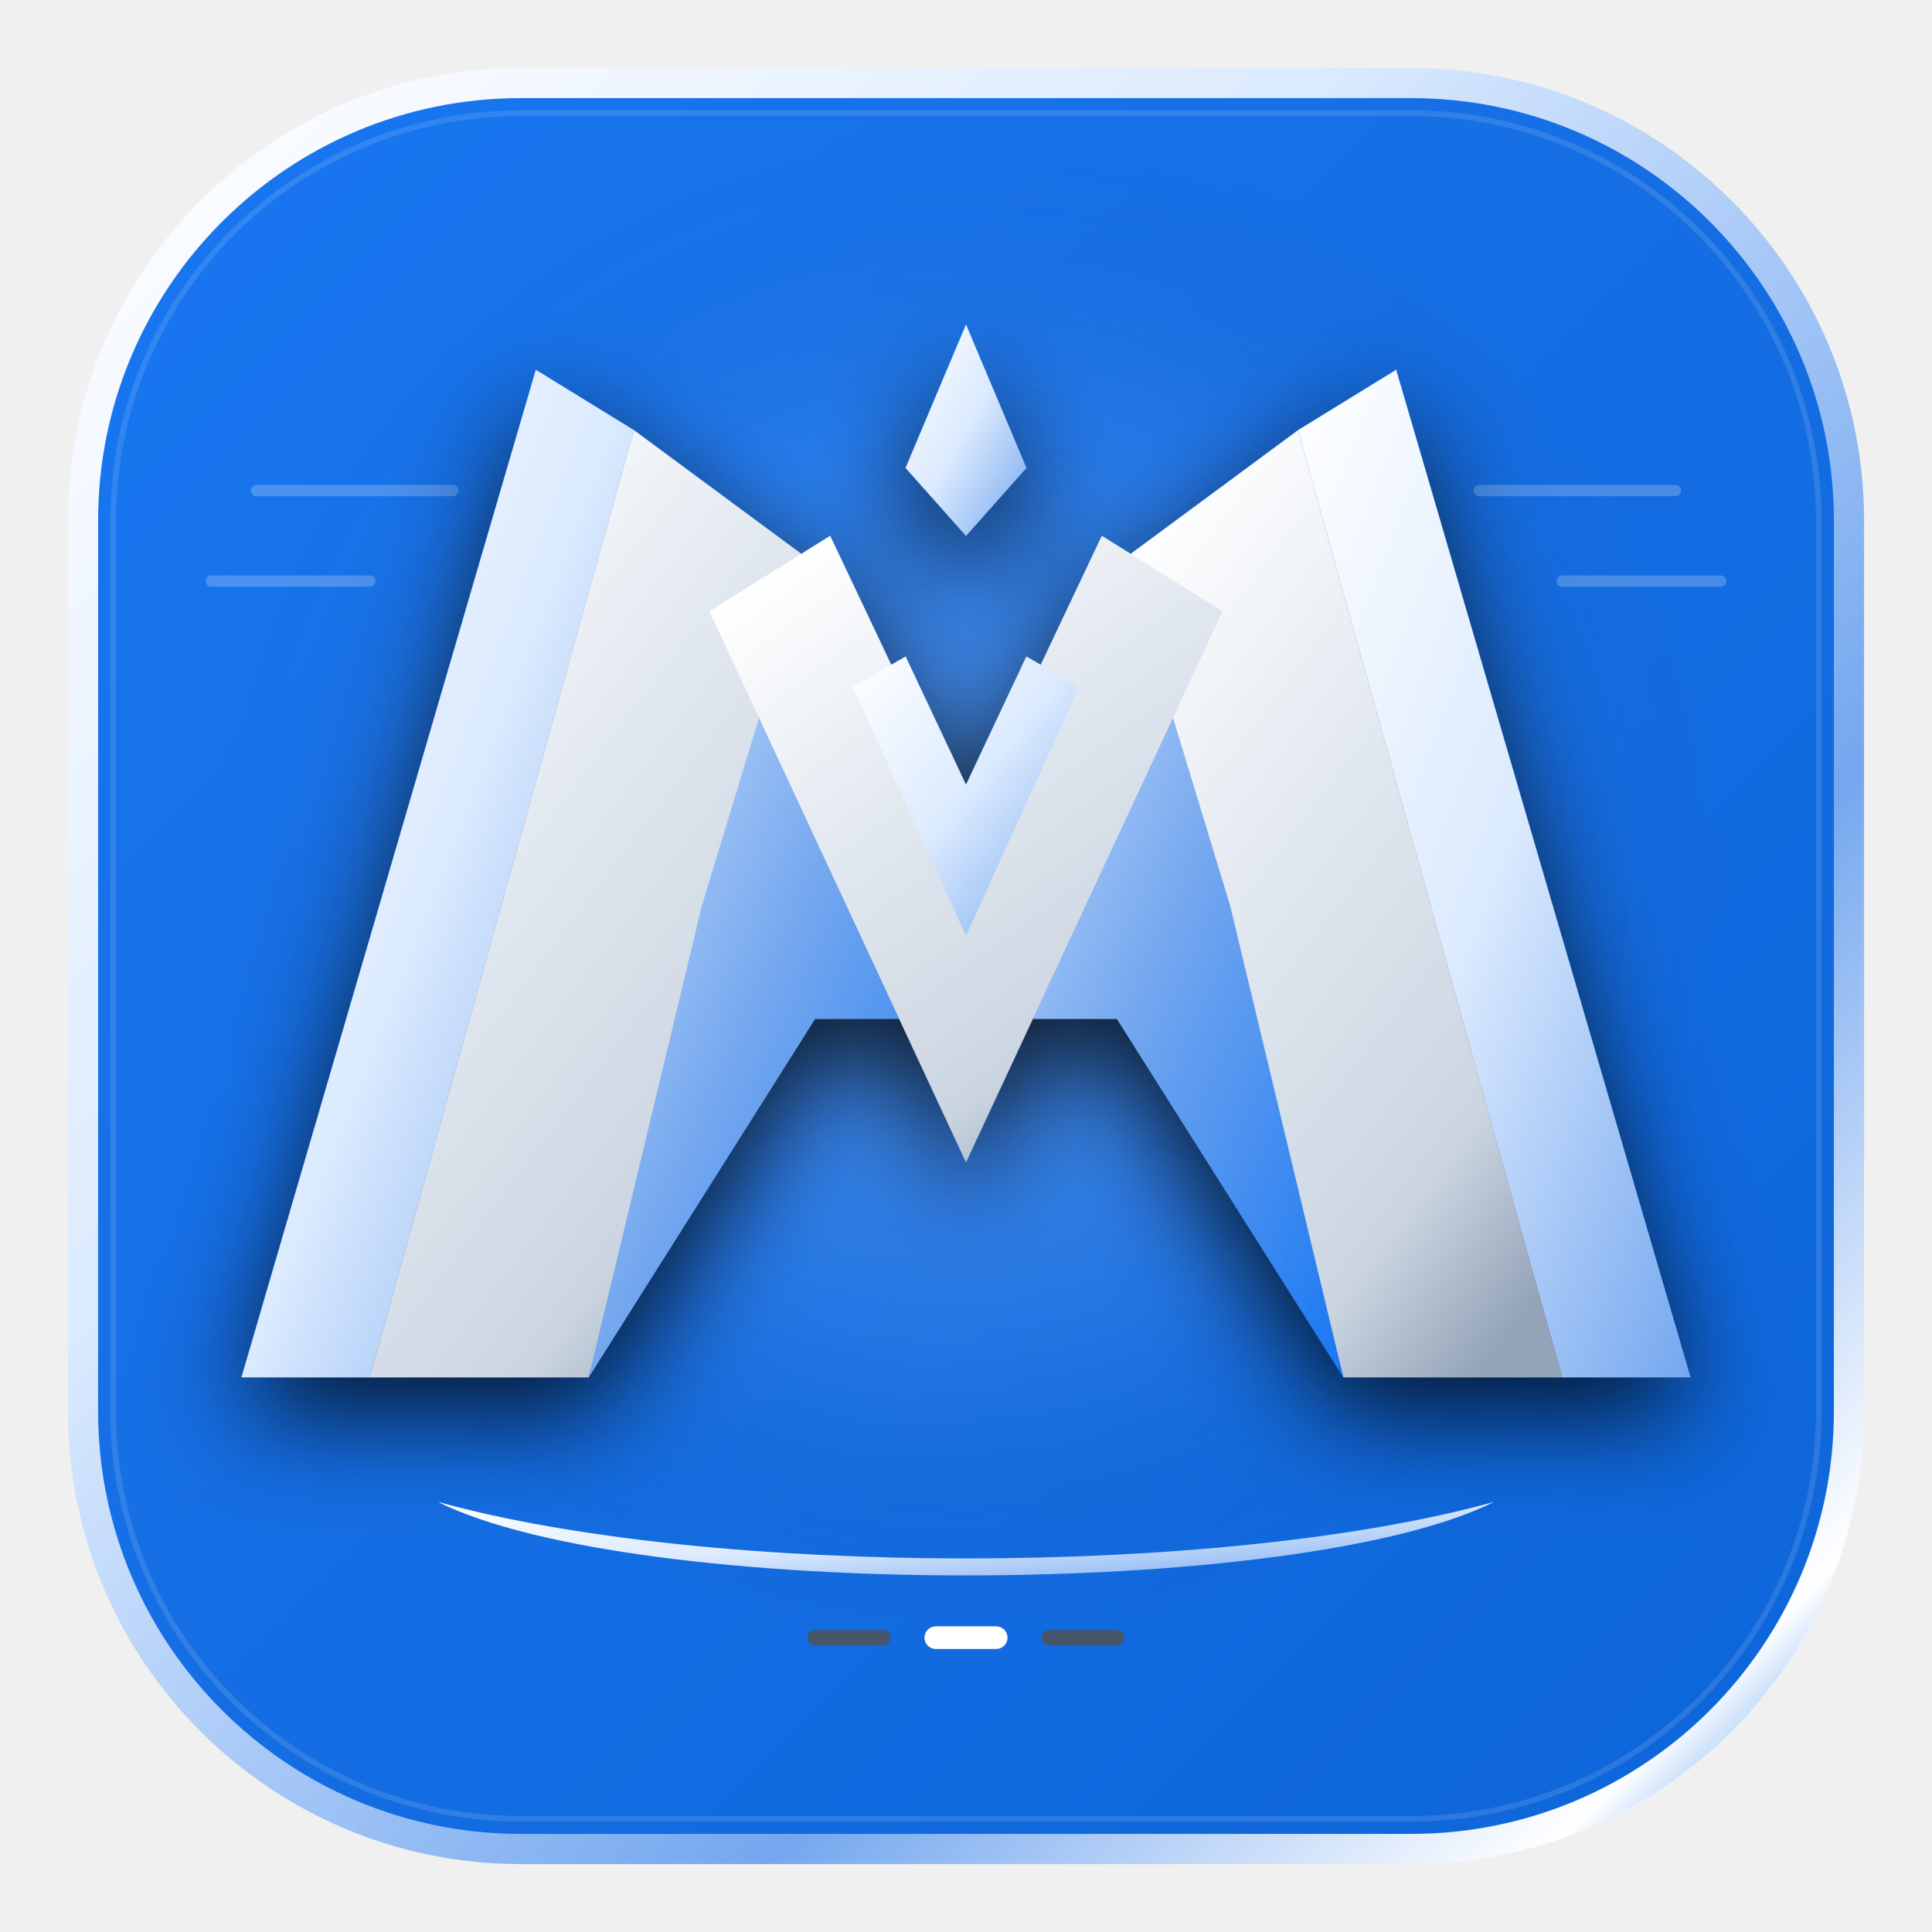
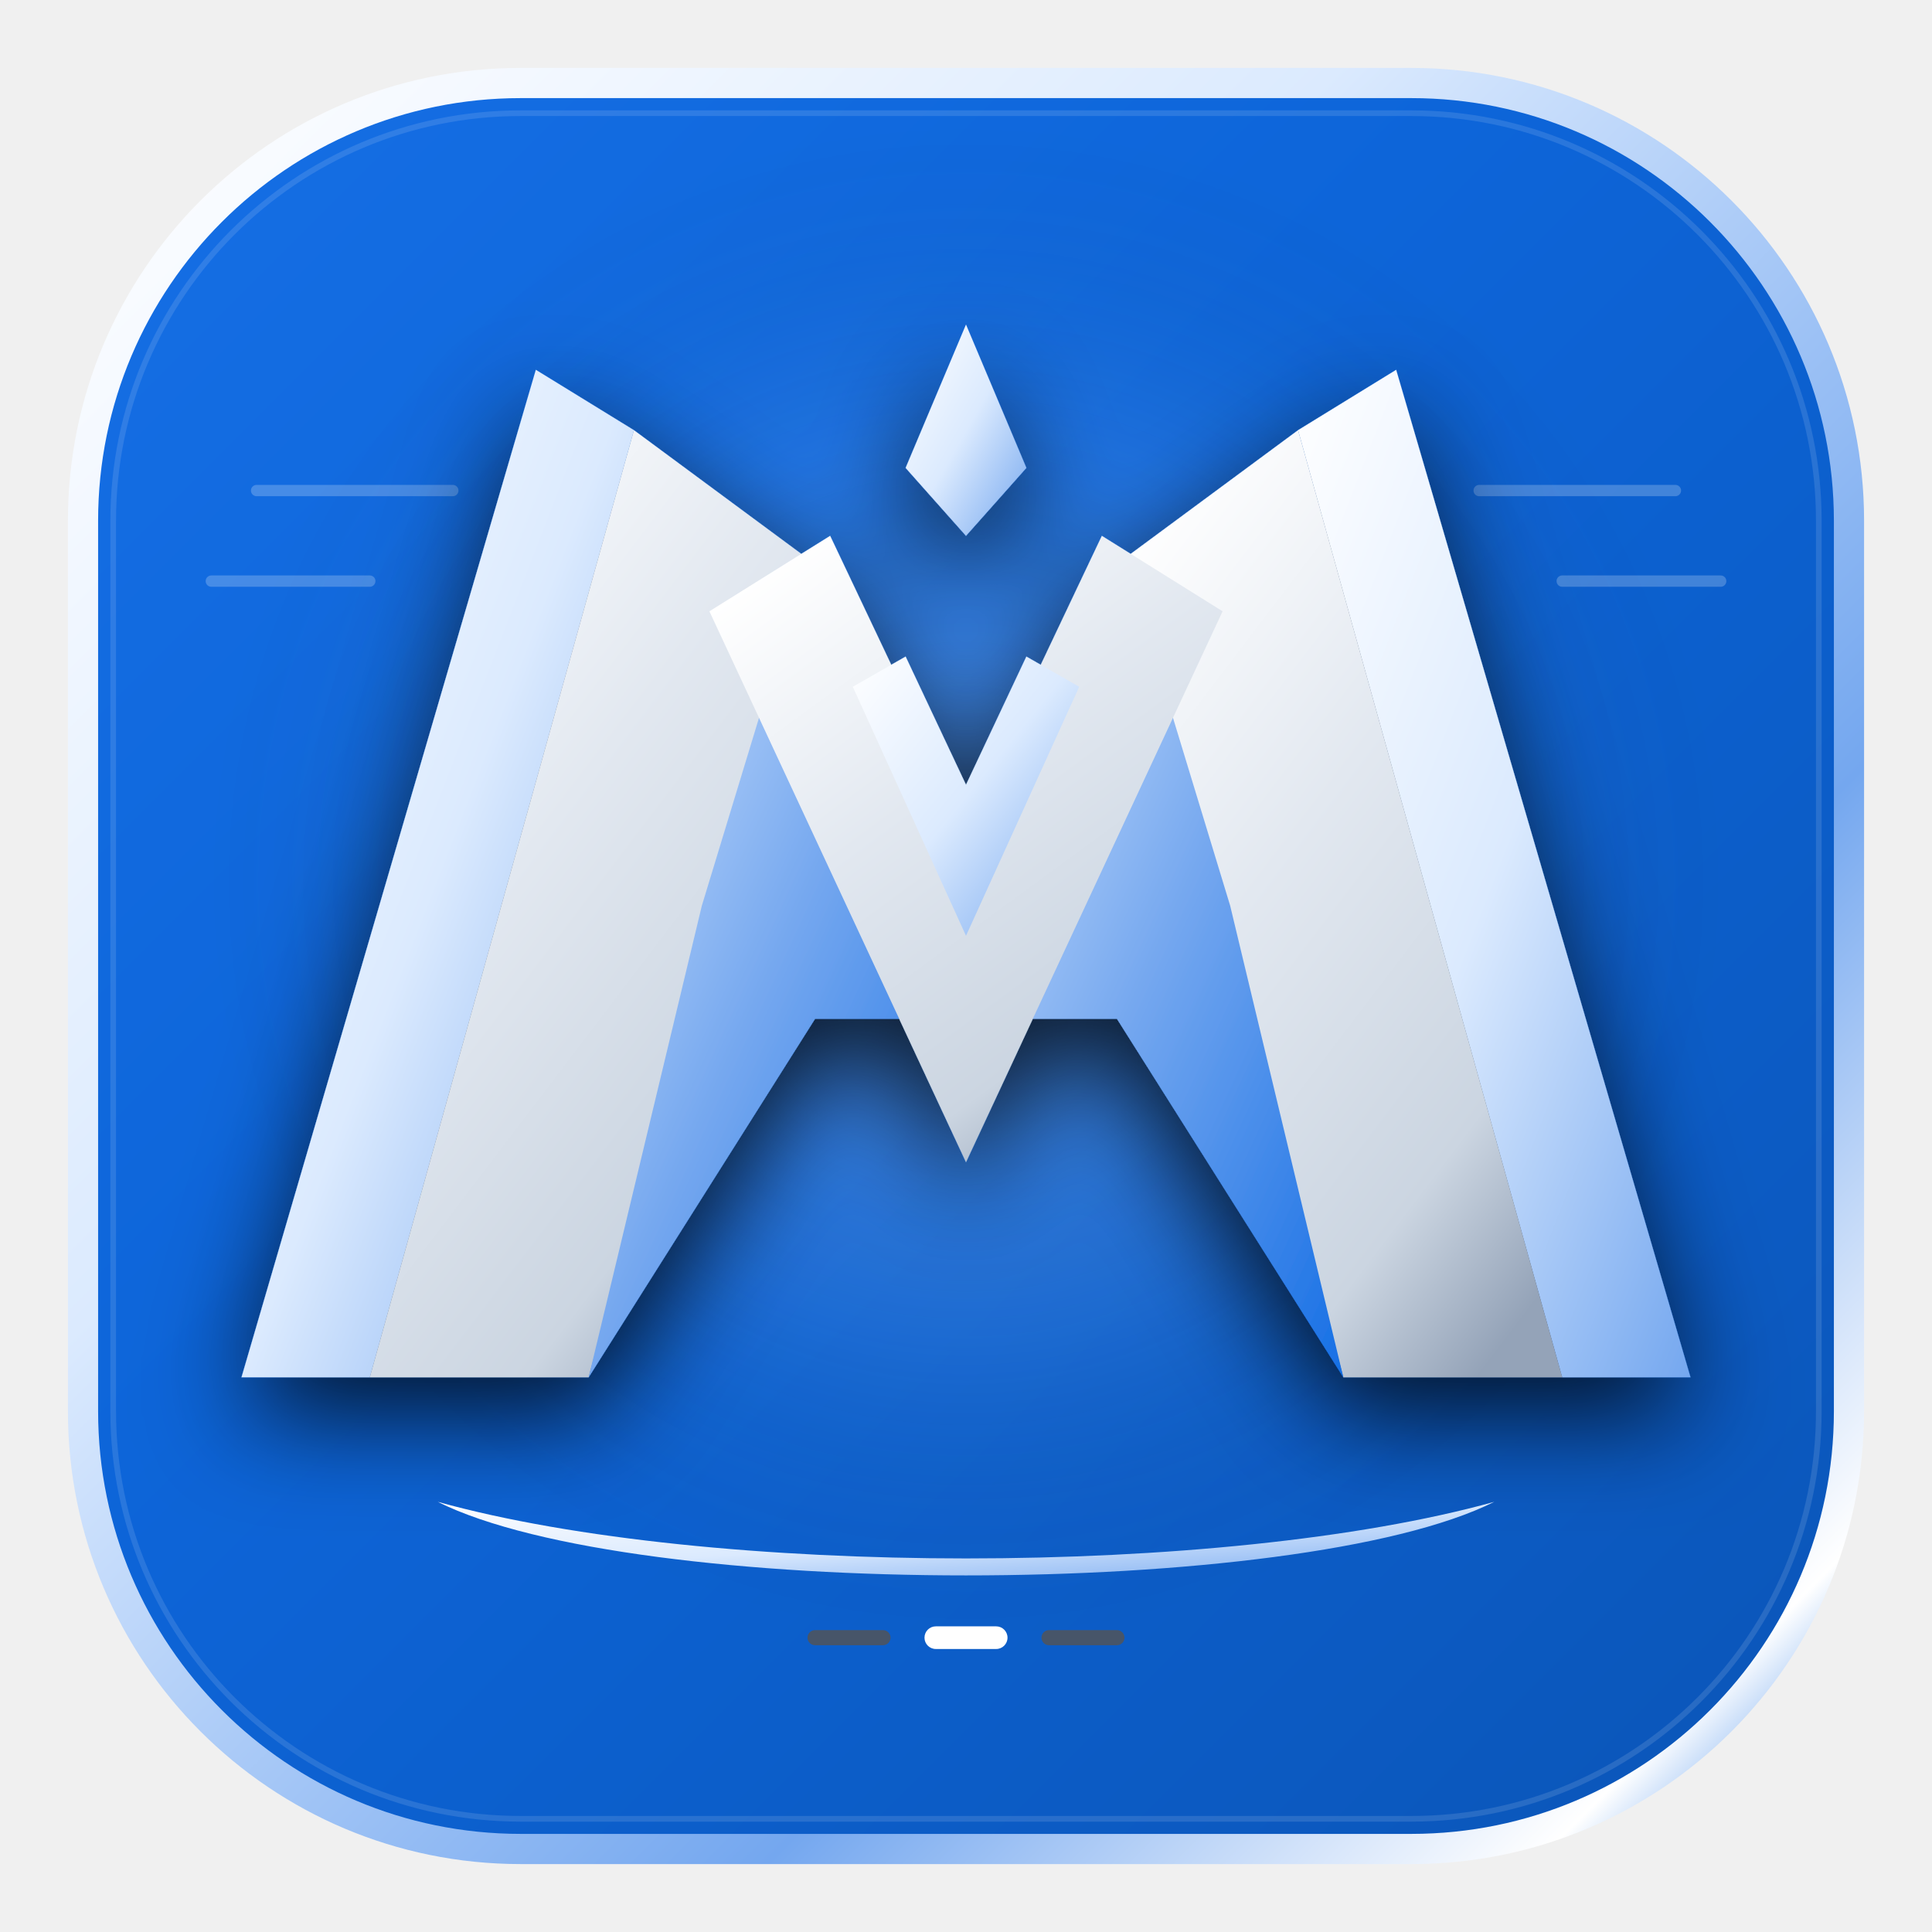
<svg xmlns="http://www.w3.org/2000/svg" viewBox="0 0 512 512" width="512" height="512">
  <defs>
    <linearGradient id="bgPlate" x1="0%" y1="0%" x2="100%" y2="100%">
-       <stop offset="0%" stop-color="#1877f2" />
-       <stop offset="40%" stop-color="#166fe5" />
-       <stop offset="100%" stop-color="#0d65d9" />
+       <stop offset="0%" stop-color="#166fe5" />
+       <stop offset="40%" stop-color="#0d65d9" />
+       <stop offset="100%" stop-color="#0b55b7" />
    </linearGradient>
    <linearGradient id="plateBorder" x1="0%" y1="0%" x2="100%" y2="100%">
      <stop offset="0%" stop-color="#ffffff" />
      <stop offset="35%" stop-color="#dbeafe" />
      <stop offset="70%" stop-color="#74a7ef" />
      <stop offset="92%" stop-color="#ffffff" />
-       <stop offset="100%" stop-color="#1877f2" />
+       <stop offset="100%" stop-color="#166fe5" />
    </linearGradient>
    <linearGradient id="raceOrange" x1="0%" y1="0%" x2="100%" y2="100%">
      <stop offset="0%" stop-color="#ffffff" />
      <stop offset="50%" stop-color="#dbeafe" />
      <stop offset="100%" stop-color="#74a7ef" />
    </linearGradient>
    <linearGradient id="chromeLight" x1="20%" y1="0%" x2="80%" y2="100%">
      <stop offset="0%" stop-color="#ffffff" />
      <stop offset="40%" stop-color="#e2e8f0" />
      <stop offset="80%" stop-color="#cbd5e1" />
      <stop offset="100%" stop-color="#94a3b8" />
    </linearGradient>
    <linearGradient id="chromeDark" x1="0%" y1="0%" x2="100%" y2="100%">
      <stop offset="0%" stop-color="#dbeafe" />
      <stop offset="50%" stop-color="#74a7ef" />
-       <stop offset="100%" stop-color="#1877f2" />
+       <stop offset="100%" stop-color="#166fe5" />
    </linearGradient>
    <radialGradient id="centerAura" cx="50%" cy="45%" r="45%">
      <stop offset="0%" stop-color="#ffffff" stop-opacity="0.28" />
      <stop offset="60%" stop-color="#dbeafe" stop-opacity="0.08" />
      <stop offset="100%" stop-color="#000000" stop-opacity="0" />
    </radialGradient>
    <filter id="masterShadow" x="-15%" y="-15%" width="130%" height="130%">
      <feDropShadow dx="0" dy="10" stdDeviation="14" flood-color="#000000" flood-opacity="0.8" />
    </filter>
    <filter id="glowSubtle" x="-20%" y="-20%" width="140%" height="140%">
      <feGaussianBlur stdDeviation="4" result="blur" />
      <feComposite in="SourceGraphic" in2="blur" operator="over" />
    </filter>
  </defs>
  <rect x="22" y="22" width="468" height="468" rx="116" fill="url(#bgPlate)" stroke="url(#plateBorder)" stroke-width="8" />
  <rect x="30" y="30" width="452" height="452" rx="108" fill="url(#centerAura)" stroke="#ffffff" stroke-width="1.5" stroke-opacity="0.12" />
  <g opacity="0.22" stroke="#ffffff" stroke-width="3" stroke-linecap="round">
    <line x1="68" y1="130" x2="120" y2="130" />
    <line x1="56" y1="154" x2="98" y2="154" />
    <line x1="392" y1="130" x2="444" y2="130" />
    <line x1="414" y1="154" x2="456" y2="154" />
  </g>
  <g filter="url(#masterShadow)">
    <path d="M 64 365               L 142 98               L 168 114               L 98 365 Z" fill="url(#raceOrange)" />
    <path d="M 448 365               L 370 98               L 344 114               L 414 365 Z" fill="url(#raceOrange)" />
    <path d="M 98 365               L 168 114               L 214 148               L 156 365 Z" fill="url(#chromeLight)" />
    <path d="M 214 148               L 256 270               L 216 270               L 156 365               L 186 240 Z" fill="url(#chromeDark)" />
    <path d="M 414 365               L 344 114               L 298 148               L 356 365 Z" fill="url(#chromeLight)" />
    <path d="M 298 148               L 256 270               L 296 270               L 356 365               L 326 240 Z" fill="url(#chromeDark)" />
    <path d="M 188 162               L 256 308               L 324 162               L 292 142               L 256 218               L 220 142 Z" fill="url(#chromeLight)" />
    <path d="M 226 182               L 256 248               L 286 182               L 272 174               L 256 208               L 240 174 Z" fill="url(#raceOrange)" />
    <path d="M 256 86               L 272 124               L 256 142               L 240 124 Z" fill="url(#raceOrange)" />
  </g>
  <path d="M 116 398             C 188 418, 324 418, 396 398             C 344 424, 168 424, 116 398 Z" fill="url(#raceOrange)" />
  <rect x="214" y="432" width="22" height="4" rx="2" fill="#475569" />
  <rect x="245" y="431" width="22" height="6" rx="3" fill="#ffffff" />
  <rect x="276" y="432" width="22" height="4" rx="2" fill="#475569" />
</svg>
